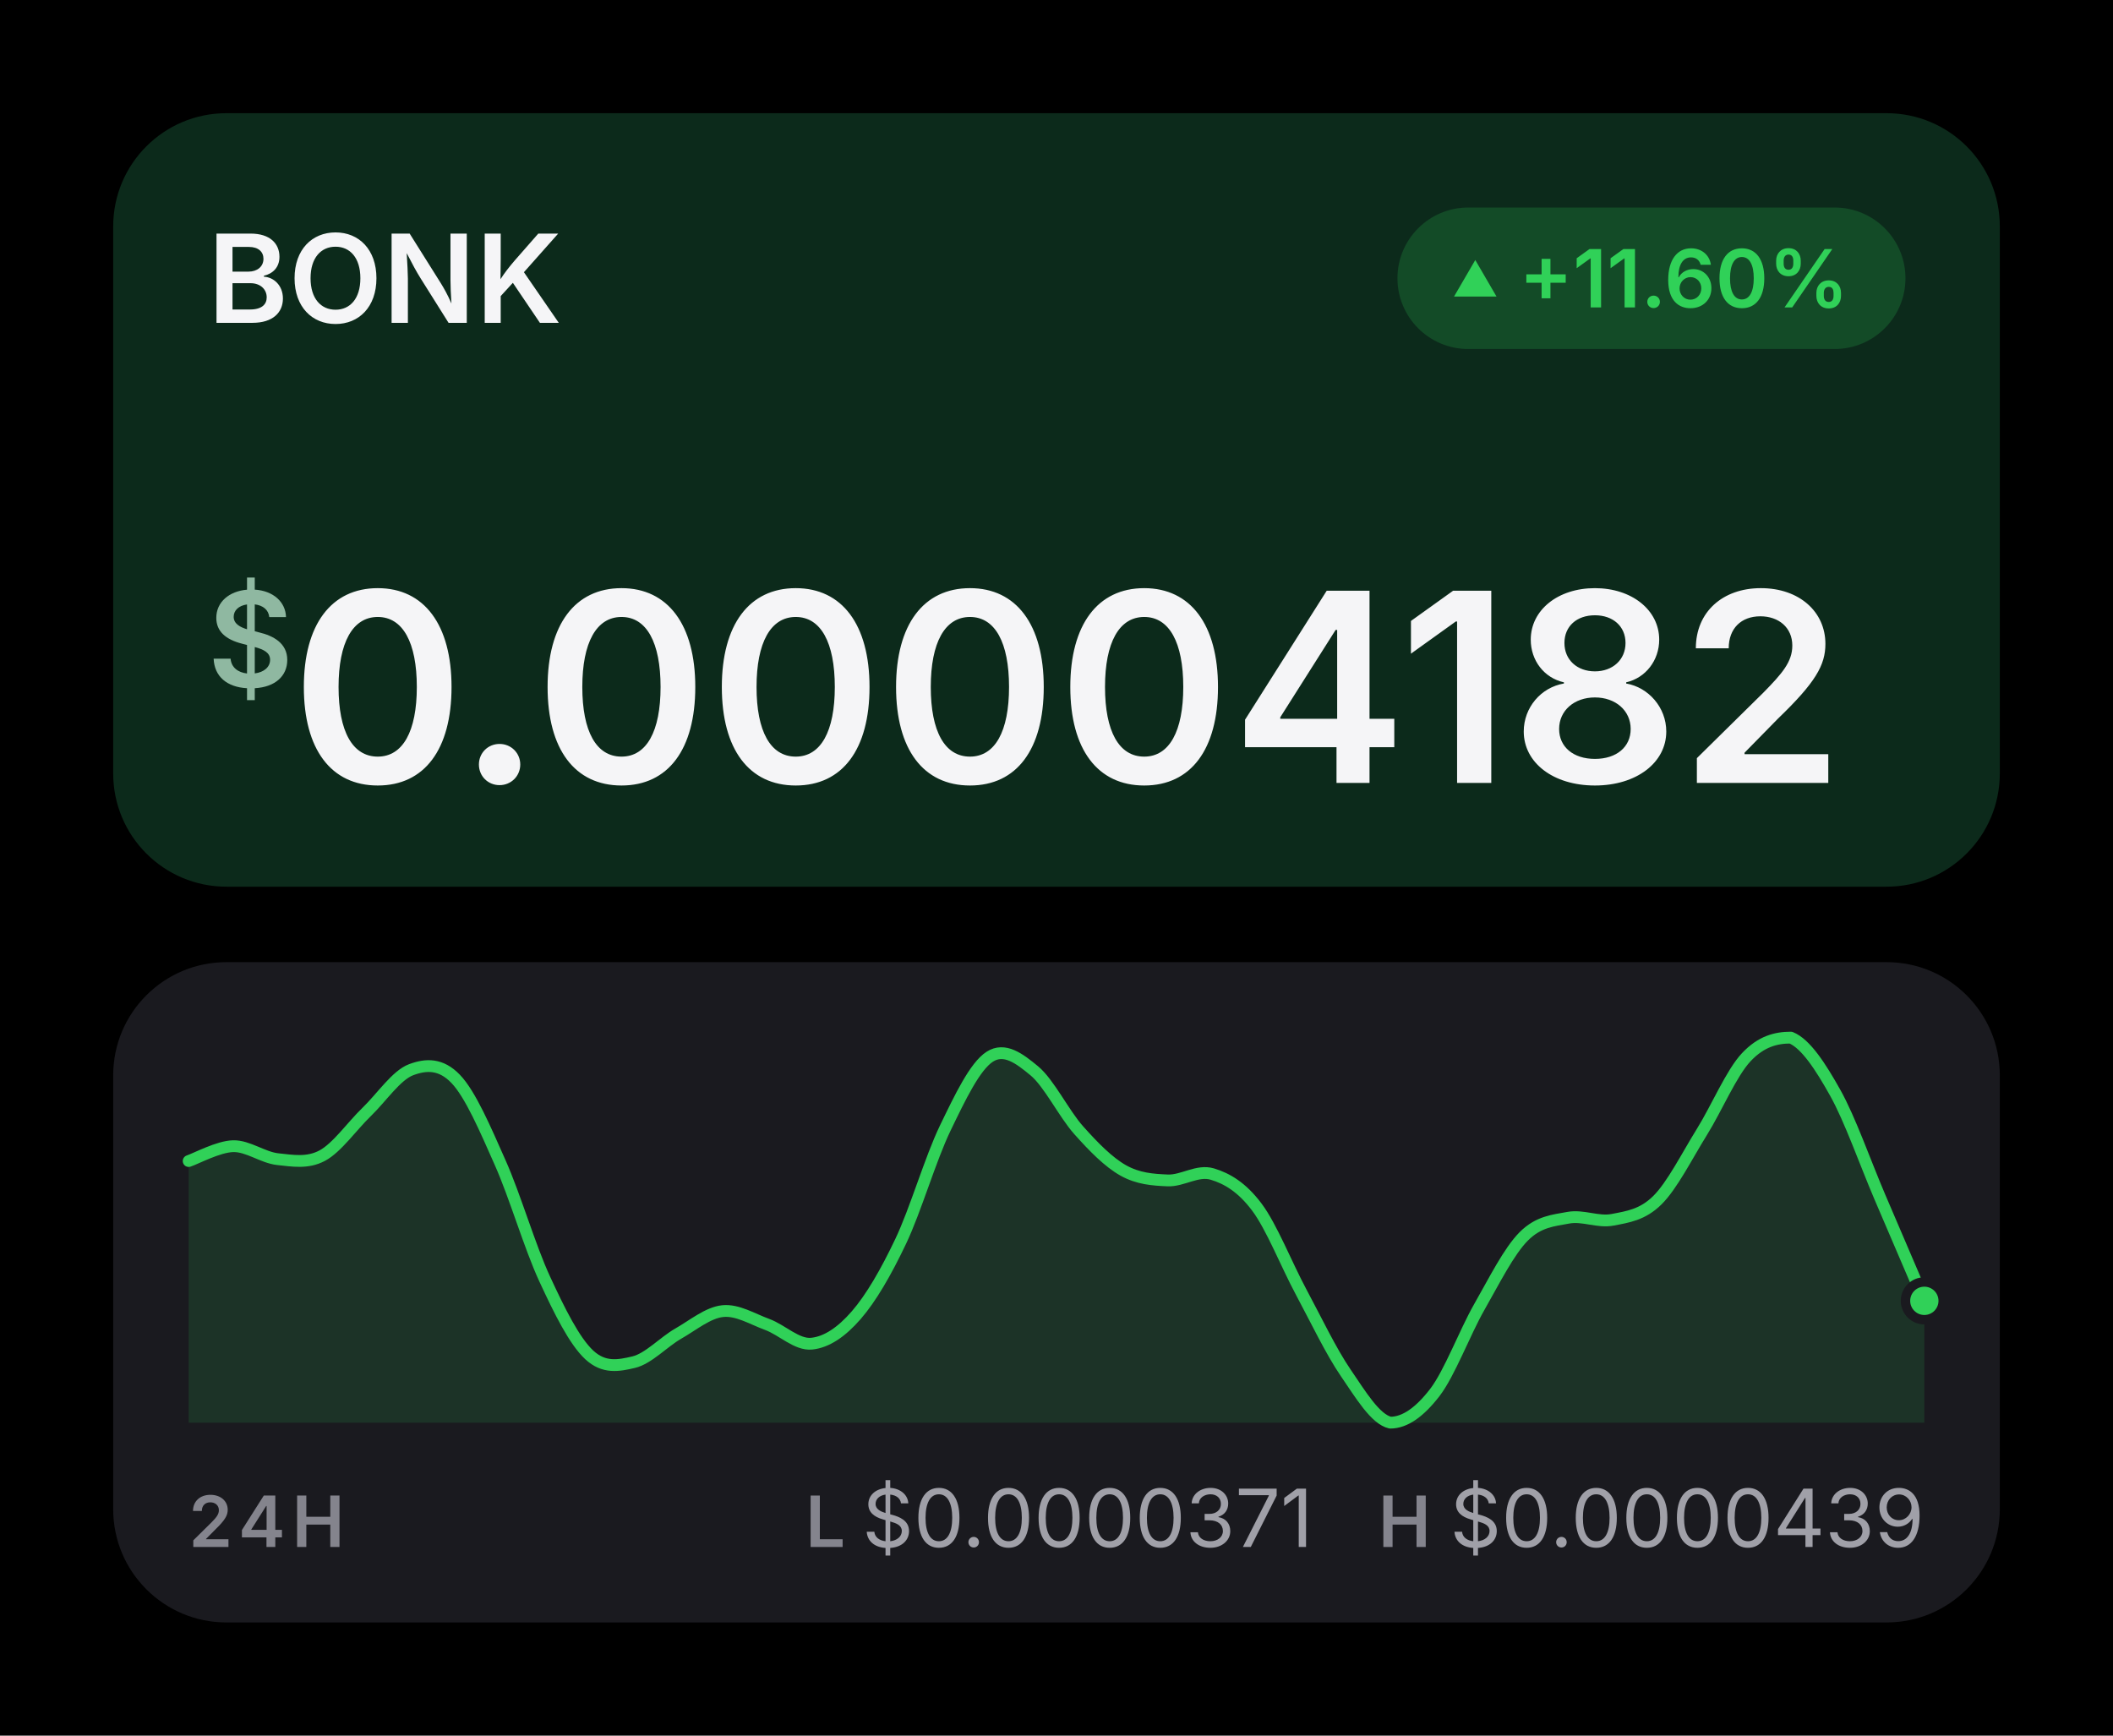
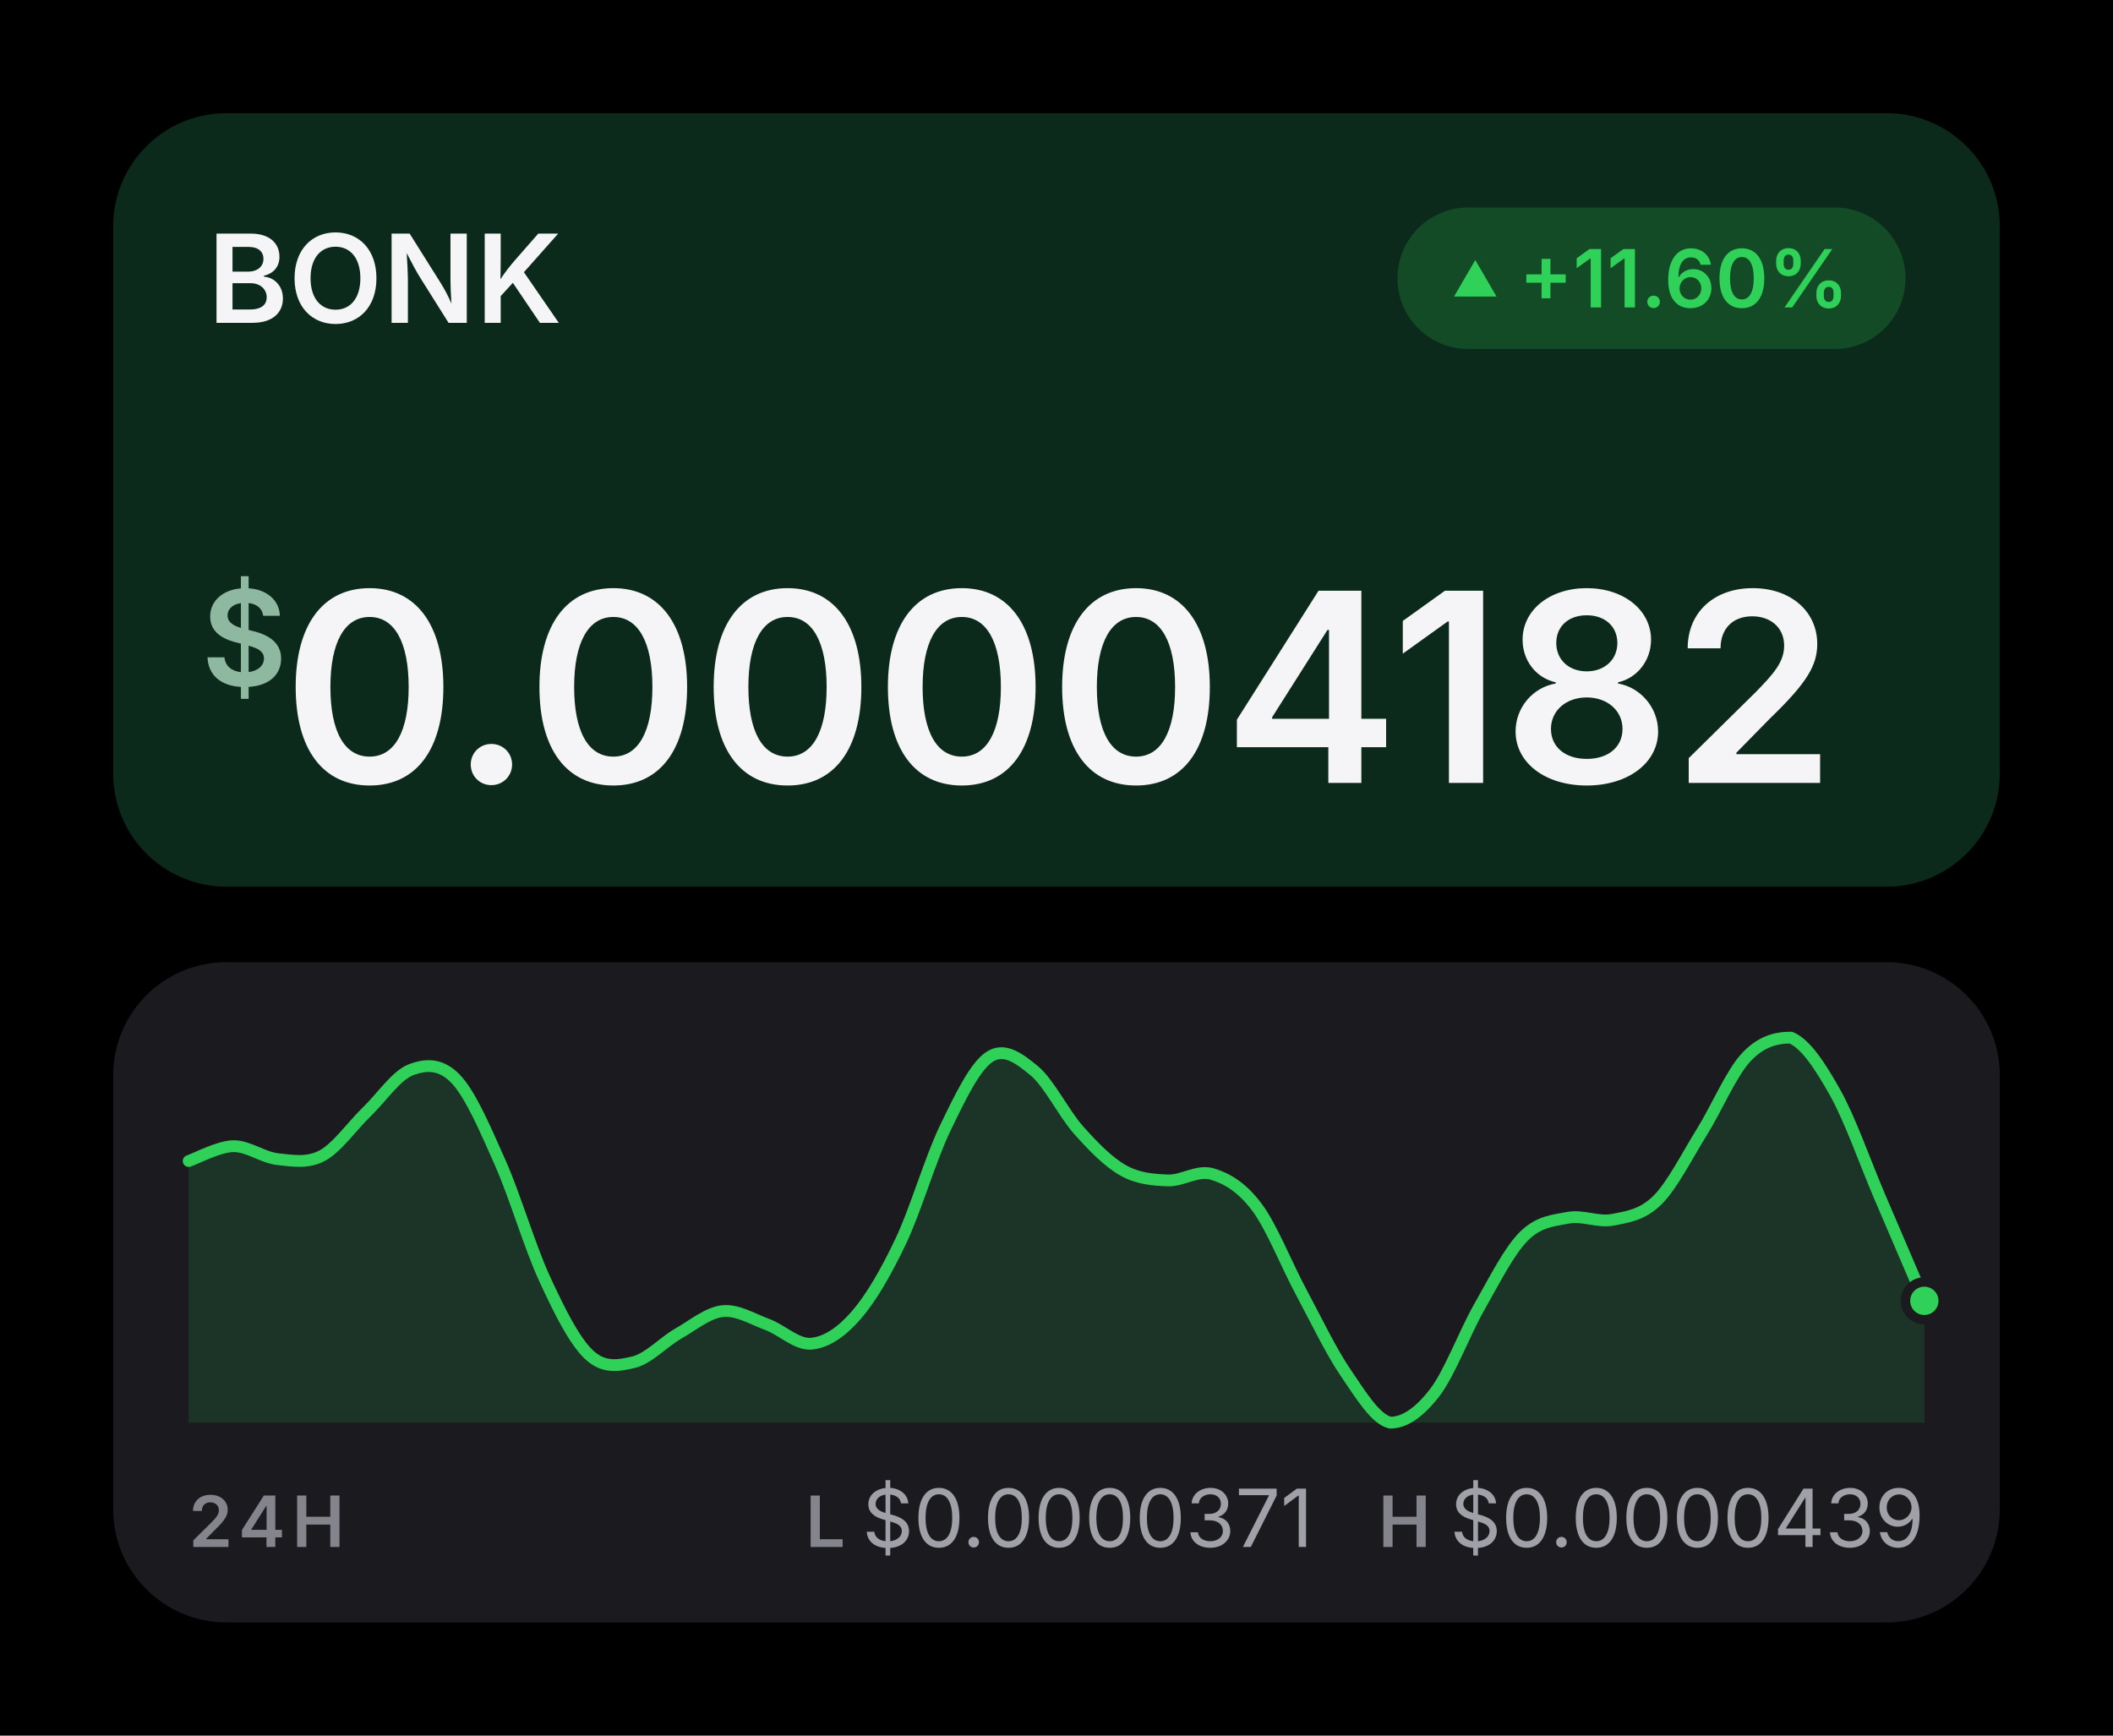
<svg xmlns="http://www.w3.org/2000/svg" width="448" height="368" viewBox="0 0 448 368">
  <rect x="0.00" y="0.00" width="448.00" height="368.00" fill="#000000" />
  <rect x="24.00" y="24.00" width="400.00" height="164.00" rx="24.00" fill="#0c2a1b" />
  <rect x="296.29" y="44.00" width="107.71" height="30.00" rx="15.00" fill="#30d158" fill-opacity="0.200" />
  <path d="M308.29 62.87L312.79 55.13L317.29 62.87Z" fill="#30d158" />
  <text x="392.00" y="65.18" font-family="Inter" font-size="17.00" font-weight="600" fill="#30d158" text-anchor="end">+11.60%</text>
  <text x="44.00" y="68.45" font-family="Inter" font-size="26.00" font-weight="600" fill="#f5f5f7" text-anchor="start">BONK</text>
-   <text x="44.00" y="145.64" font-family="Inter" font-size="28.00" font-weight="600" fill="#8fb8a1" text-anchor="start">$</text>
-   <text x="61.61" y="166.00" font-family="Inter" font-size="56.00" font-weight="600" fill="#f5f5f7" text-anchor="start">0.00004182</text>
+   <text x="42.70" y="145.36" font-family="Inter" font-size="28.00" font-weight="600" fill="#8fb8a1" text-anchor="start">$</text>
+   <text x="59.88" y="166.00" font-family="Inter" font-size="56.00" font-weight="600" fill="#f5f5f7" text-anchor="start">0.00004182</text>
  <rect x="24.00" y="204.00" width="400.00" height="140.00" rx="24.00" fill="#1a1a1f" />
  <text x="40.00" y="328.00" font-family="Inter" font-size="15.00" font-weight="600" fill="#84848d" text-anchor="start" letter-spacing="1.40">24H</text>
  <text x="408.00" y="328.00" font-family="Inter" font-size="17.00" font-weight="400" fill="#a0a0a8" text-anchor="end">$0.0000439</text>
  <text x="303.39" y="328.00" font-family="Inter" font-size="15.00" font-weight="600" fill="#84848d" text-anchor="end">H</text>
  <text x="278.40" y="328.00" font-family="Inter" font-size="17.00" font-weight="400" fill="#a0a0a8" text-anchor="end">$0.0000371</text>
  <text x="179.26" y="328.00" font-family="Inter" font-size="15.00" font-weight="600" fill="#84848d" text-anchor="end">L</text>
  <path d="M40.00 246.17C41.57 245.65 46.29 243.09 49.44 243.02C52.58 242.95 55.73 245.43 58.87 245.77C62.02 246.10 65.16 246.70 68.31 245.03C71.45 243.36 74.60 238.80 77.74 235.76C80.89 232.72 84.03 227.97 87.18 226.80C90.32 225.63 93.47 225.47 96.62 228.76C99.76 232.04 102.91 239.44 106.05 246.52C109.20 253.59 112.34 264.40 115.49 271.19C118.63 277.98 121.78 284.33 124.92 287.26C128.07 290.20 131.21 289.55 134.36 288.81C137.50 288.06 140.65 284.57 143.79 282.77C146.94 280.97 150.09 278.32 153.23 277.99C156.38 277.67 159.52 279.67 162.67 280.82C165.81 281.97 168.96 285.22 172.10 284.89C175.25 284.57 178.39 282.47 181.54 278.85C184.68 275.23 187.83 269.80 190.97 263.19C194.12 256.58 197.26 245.71 200.41 239.19C203.56 232.67 206.70 226.08 209.85 224.05C212.99 222.03 216.14 224.43 219.28 227.03C222.43 229.63 225.57 236.13 228.72 239.65C231.86 243.17 235.01 246.39 238.15 248.16C241.30 249.93 244.44 250.15 247.59 250.28C250.74 250.40 253.88 247.99 257.03 248.93C260.17 249.87 263.32 251.73 266.46 255.91C269.61 260.09 272.75 268.14 275.90 274.00C279.04 279.86 282.19 286.49 285.33 291.09C288.48 295.70 291.62 300.95 294.77 301.64C297.91 301.64 301.06 299.34 304.21 295.25C307.35 291.16 310.50 282.64 313.64 277.12C316.79 271.60 319.93 265.28 323.08 262.13C326.22 258.98 329.37 258.78 332.51 258.19C335.66 257.61 338.80 259.24 341.95 258.62C345.09 258.01 348.24 257.59 351.38 254.49C354.53 251.39 357.68 245.09 360.82 240.03C363.97 234.97 367.11 227.47 370.26 224.14C373.40 220.80 376.55 220.00 379.69 220.00C382.84 221.27 385.98 226.11 389.13 231.74C392.27 237.37 395.42 246.42 398.56 253.77C401.71 261.12 406.43 272.14 408.00 275.81L408.00 301.64L40.00 301.64Z" fill="#30d158" fill-opacity="0.140" />
  <path d="M40.00 246.17C41.57 245.65 46.29 243.09 49.44 243.02C52.58 242.95 55.73 245.43 58.87 245.77C62.02 246.10 65.16 246.70 68.31 245.03C71.45 243.36 74.60 238.80 77.74 235.76C80.89 232.72 84.03 227.97 87.18 226.80C90.32 225.63 93.47 225.47 96.62 228.76C99.76 232.04 102.91 239.44 106.05 246.52C109.20 253.59 112.34 264.40 115.49 271.19C118.63 277.98 121.78 284.33 124.92 287.26C128.07 290.20 131.21 289.55 134.36 288.81C137.50 288.06 140.65 284.57 143.79 282.77C146.94 280.97 150.09 278.32 153.23 277.99C156.38 277.67 159.52 279.67 162.67 280.82C165.81 281.97 168.96 285.22 172.10 284.89C175.25 284.57 178.39 282.47 181.54 278.85C184.68 275.23 187.83 269.80 190.97 263.19C194.12 256.58 197.26 245.71 200.41 239.19C203.56 232.67 206.70 226.08 209.85 224.05C212.99 222.03 216.14 224.43 219.28 227.03C222.43 229.63 225.57 236.13 228.72 239.65C231.86 243.17 235.01 246.39 238.15 248.16C241.30 249.93 244.44 250.15 247.59 250.28C250.74 250.40 253.88 247.99 257.03 248.93C260.17 249.87 263.32 251.73 266.46 255.91C269.61 260.09 272.75 268.14 275.90 274.00C279.04 279.86 282.19 286.49 285.33 291.09C288.48 295.70 291.62 300.95 294.77 301.64C297.91 301.64 301.06 299.34 304.21 295.25C307.35 291.16 310.50 282.64 313.64 277.12C316.79 271.60 319.93 265.28 323.08 262.13C326.22 258.98 329.37 258.78 332.51 258.19C335.66 257.61 338.80 259.24 341.95 258.62C345.09 258.01 348.24 257.59 351.38 254.49C354.53 251.39 357.68 245.09 360.82 240.03C363.97 234.97 367.11 227.47 370.26 224.14C373.40 220.80 376.55 220.00 379.69 220.00C382.84 221.27 385.98 226.11 389.13 231.74C392.27 237.37 395.42 246.42 398.56 253.77C401.71 261.12 406.43 272.14 408.00 275.81" fill="none" stroke="#30d158" stroke-width="2.50" stroke-linecap="round" stroke-linejoin="round" />
  <circle cx="408.00" cy="275.81" r="5.00" fill="#1a1a1f" />
  <circle cx="408.00" cy="275.81" r="3.00" fill="#30d158" />
</svg>
